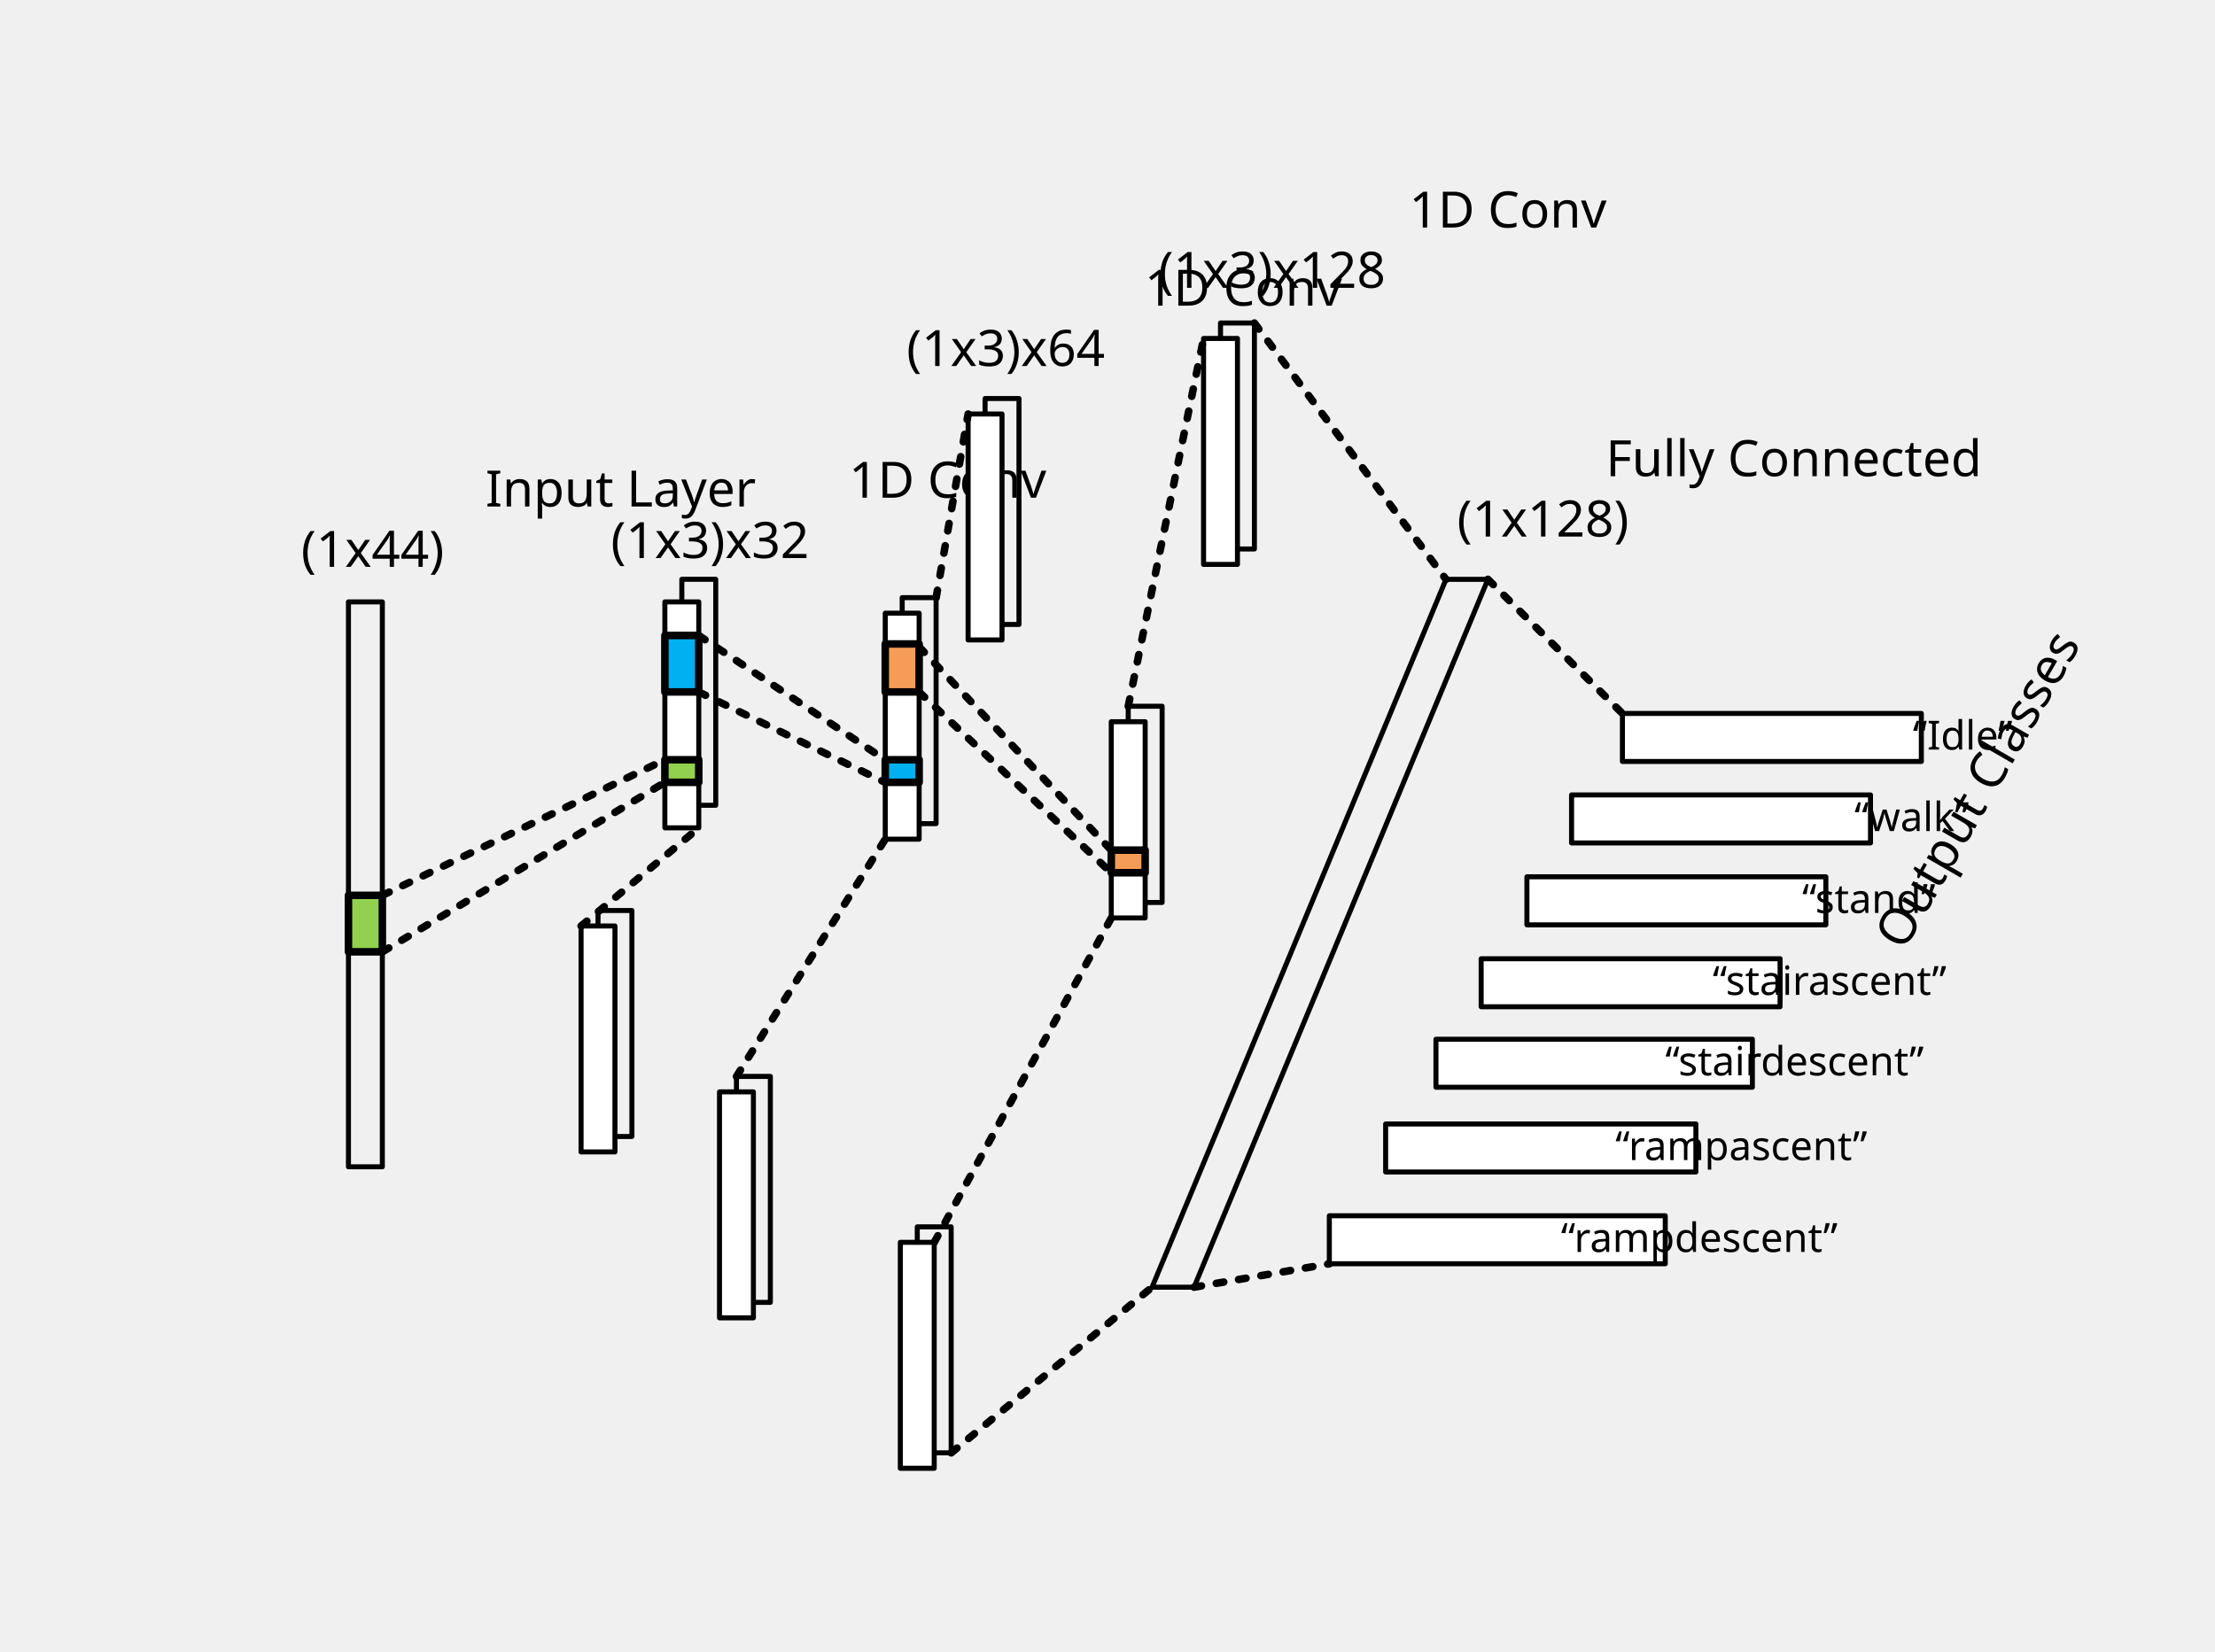
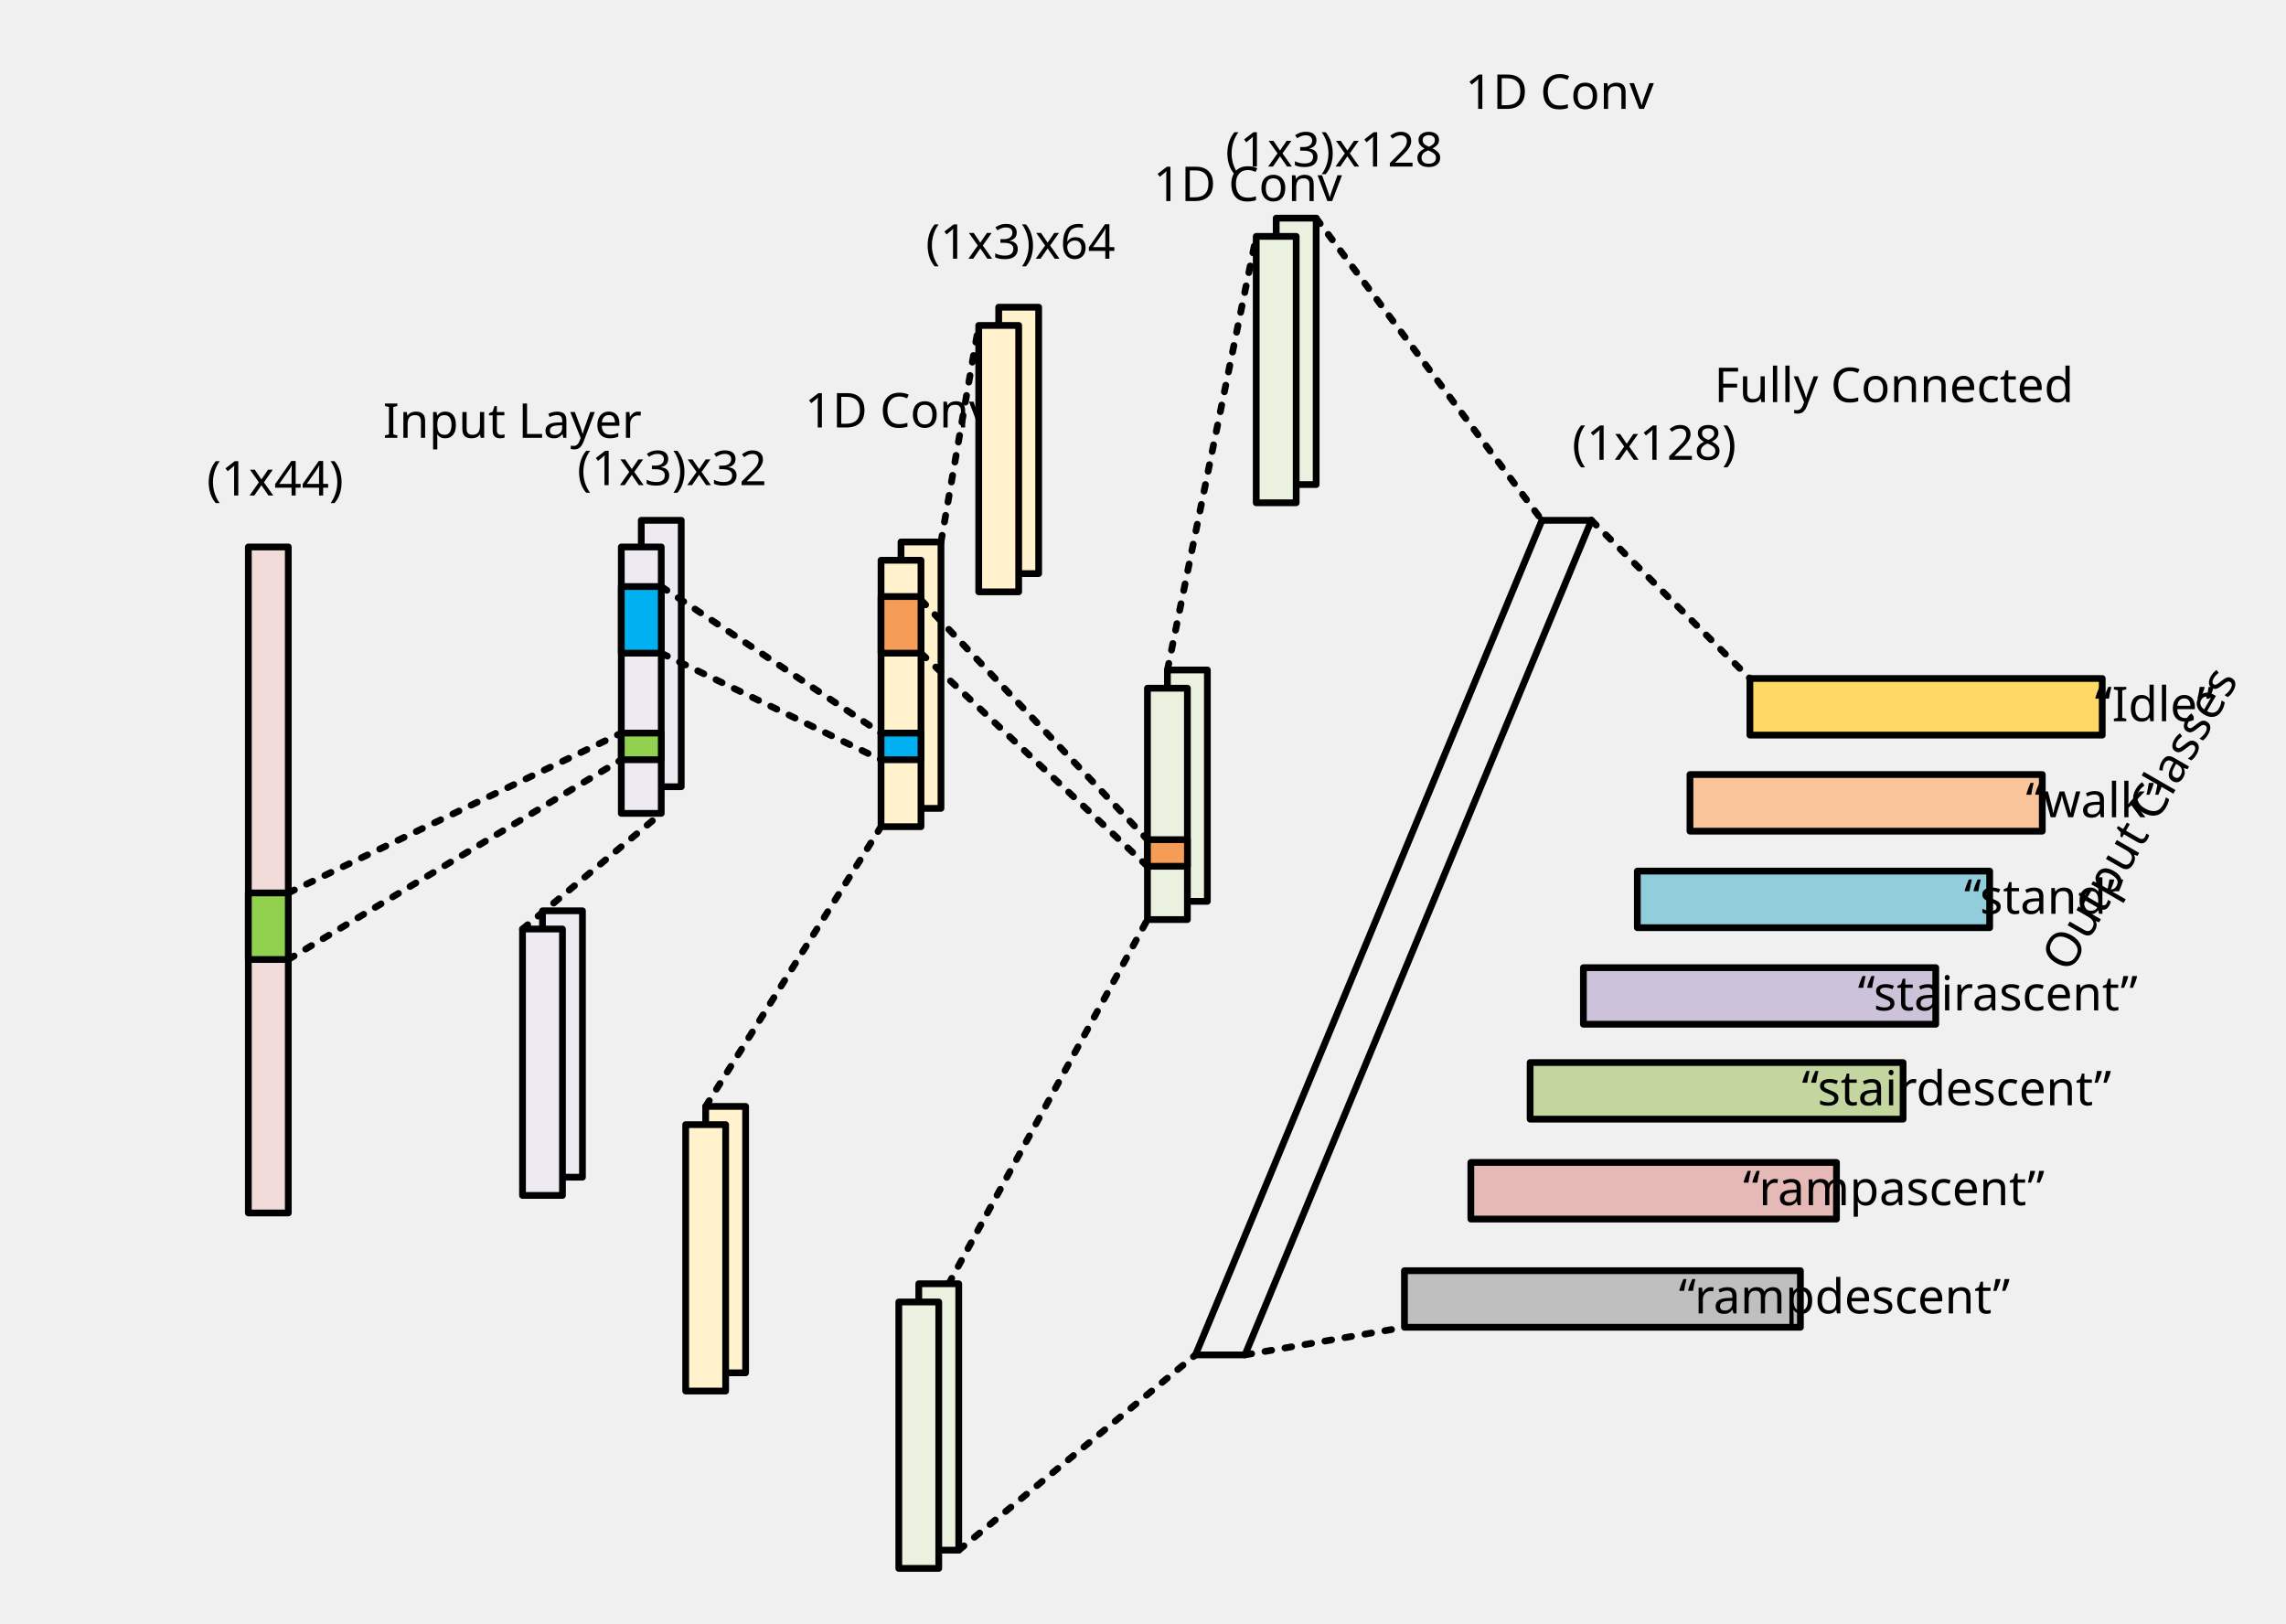
- <svg xmlns="http://www.w3.org/2000/svg" xmlns:ns1="http://schemas.microsoft.com/visio/2003/SVGExtensions/" width="3.062in" height="2.284in" viewBox="0 0 220.5 164.426" xml:space="preserve" color-interpolation-filters="sRGB" class="st12">
+ <svg xmlns="http://www.w3.org/2000/svg" xmlns:ns1="http://schemas.microsoft.com/visio/2003/SVGExtensions/" width="10.568in" height="7.504in" viewBox="0 0 760.875 540.265" xml:space="preserve" color-interpolation-filters="sRGB" class="st20">
  <ns1:documentProperties ns1:langID="1033" ns1:viewMarkup="false">
    <ns1:userDefs>
      <ns1:ud ns1:nameU="msvNoAutoConnect" ns1:val="VT0(1):26" />
    </ns1:userDefs>
  </ns1:documentProperties>
  <style type="text/css">
	
- 		.st1 {fill:none;stroke:#000000;stroke-linecap:round;stroke-linejoin:round;stroke-width:0.5}
- 		.st2 {fill:#ffffff;stroke:#000000;stroke-linecap:round;stroke-linejoin:round;stroke-width:0.5}
- 		.st3 {stroke:#000000;stroke-dasharray:0.75,1.5;stroke-linecap:round;stroke-linejoin:round;stroke-width:0.75}
- 		.st4 {fill:#92d050;stroke:#000000;stroke-linecap:round;stroke-linejoin:round;stroke-width:0.75}
- 		.st5 {fill:#00b0f0;stroke:#000000;stroke-linecap:round;stroke-linejoin:round;stroke-width:0.75}
- 		.st6 {fill:#f59d56;stroke:#000000;stroke-linecap:round;stroke-linejoin:round;stroke-width:0.75}
- 		.st7 {stroke:#000000;stroke-linecap:round;stroke-linejoin:round;stroke-width:0.5}
- 		.st8 {fill:#000000;font-family:Calibri;font-size:0.333em}
- 		.st9 {fill:none;stroke:none;stroke-linecap:round;stroke-linejoin:round;stroke-width:0.75}
- 		.st10 {fill:#000000;font-family:Calibri;font-size:0.417em}
- 		.st11 {font-size:1em}
- 		.st12 {fill:none;fill-rule:evenodd;font-size:12px;overflow:visible;stroke-linecap:square;stroke-miterlimit:3}
+ 		.st1 {fill:#f2dcda;stroke:#000000;stroke-linecap:round;stroke-linejoin:round;stroke-width:2.25}
+ 		.st2 {fill:#eeeaf2;stroke:#000000;stroke-linecap:round;stroke-linejoin:round;stroke-width:2.25}
+ 		.st3 {stroke:#000000;stroke-dasharray:2.25,4.5;stroke-linecap:round;stroke-linejoin:round;stroke-width:2.25}
+ 		.st4 {fill:#92d050;stroke:#000000;stroke-linecap:round;stroke-linejoin:round;stroke-width:2.25}
+ 		.st5 {fill:#fff2cc;stroke:#000000;stroke-linecap:round;stroke-linejoin:round;stroke-width:2.25}
+ 		.st6 {fill:#00b0f0;stroke:#000000;stroke-linecap:round;stroke-linejoin:round;stroke-width:2.25}
+ 		.st7 {fill:#ebf1df;stroke:#000000;stroke-linecap:round;stroke-linejoin:round;stroke-width:2.25}
+ 		.st8 {fill:#f59d56;stroke:#000000;stroke-linecap:round;stroke-linejoin:round;stroke-width:2.25}
+ 		.st9 {stroke:#000000;stroke-linecap:round;stroke-linejoin:round;stroke-width:2.25}
+ 		.st10 {fill:#ffd965;stroke:#000000;stroke-linecap:round;stroke-linejoin:round;stroke-width:2.25}
+ 		.st11 {fill:#000000;font-family:Calibri;font-size:1.333em}
+ 		.st12 {fill:#f9c499;stroke:#000000;stroke-linecap:round;stroke-linejoin:round;stroke-width:2.25}
+ 		.st13 {fill:none;stroke:none;stroke-linecap:round;stroke-linejoin:round;stroke-width:2.25}
+ 		.st14 {font-size:1em}
+ 		.st15 {fill:#92cddc;stroke:#000000;stroke-linecap:round;stroke-linejoin:round;stroke-width:2.25}
+ 		.st16 {fill:#ccc2d9;stroke:#000000;stroke-linecap:round;stroke-linejoin:round;stroke-width:2.25}
+ 		.st17 {fill:#c4d6a0;stroke:#000000;stroke-linecap:round;stroke-linejoin:round;stroke-width:2.25}
+ 		.st18 {fill:#e5b9b5;stroke:#000000;stroke-linecap:round;stroke-linejoin:round;stroke-width:2.25}
+ 		.st19 {fill:#bfbfbf;stroke:#000000;stroke-linecap:round;stroke-linejoin:round;stroke-width:2.25}
+ 		.st20 {fill:none;fill-rule:evenodd;font-size:12px;overflow:visible;stroke-linecap:square;stroke-miterlimit:3}
	
	</style>
  <g ns1:mID="0" ns1:index="1" ns1:groupContext="foregroundPage">
    <ns1:pageProperties ns1:drawingScale="1" ns1:pageScale="1" ns1:drawingUnits="19" ns1:shadowOffsetX="9" ns1:shadowOffsetY="-9" />
-     <g id="shape1-1" ns1:mID="1" ns1:groupContext="shape" transform="translate(34.6875,-48.2697)">
-       <rect x="0" y="108.176" width="3.375" height="56.25" class="st1" />
-     </g>
-     <g id="shape3-3" ns1:mID="3" ns1:groupContext="shape" transform="translate(59.5312,-51.2895)">
-       <rect x="0" y="141.926" width="3.375" height="22.5" class="st1" />
-     </g>
-     <g id="shape2-5" ns1:mID="2" ns1:groupContext="shape" transform="translate(57.8438,-49.75)">
-       <rect x="0" y="141.926" width="3.375" height="22.5" class="st2" />
-     </g>
-     <g id="shape4-7" ns1:mID="4" ns1:groupContext="shape" transform="translate(67.875,-84.2697)">
-       <rect x="0" y="141.926" width="3.375" height="22.5" class="st1" />
-     </g>
-     <g id="shape5-9" ns1:mID="5" ns1:groupContext="shape" transform="translate(66.1875,-82.0197)">
-       <rect x="0" y="141.926" width="3.375" height="22.5" class="st2" />
-     </g>
-     <g id="shape6-11" ns1:mID="6" ns1:groupContext="shape" transform="translate(-47.4454,-34.1178) rotate(-39.8174)">
-       <path d="M0 164.43 L15.26 164.43" class="st3" />
-     </g>
-     <g id="shape7-14" ns1:mID="7" ns1:groupContext="shape" transform="translate(34.6875,-69.676)">
-       <rect x="0" y="158.801" width="3.375" height="5.625" class="st4" />
-     </g>
-     <g id="shape8-16" ns1:mID="8" ns1:groupContext="shape" transform="translate(-33.0897,-59.1088) rotate(-25.641)">
-       <path d="M0 164.43 L31.2 164.43" class="st3" />
-     </g>
-     <g id="shape9-19" ns1:mID="9" ns1:groupContext="shape" transform="translate(-46.534,-46.2441) rotate(-30.9638)">
-       <path d="M0 164.43 L32.8 164.43" class="st3" />
-     </g>
-     <g id="shape10-22" ns1:mID="10" ns1:groupContext="shape" transform="translate(66.1875,-86.551)">
-       <rect x="0" y="162.176" width="3.375" height="2.25" class="st4" />
-     </g>
-     <g id="shape13-24" ns1:mID="13" ns1:groupContext="shape" transform="translate(89.8125,-82.4416)">
-       <rect x="0" y="141.926" width="3.375" height="22.5" class="st1" />
-     </g>
-     <g id="shape14-26" ns1:mID="14" ns1:groupContext="shape" transform="translate(88.125,-80.8947)">
-       <rect x="0" y="141.926" width="3.375" height="22.5" class="st2" />
-     </g>
-     <g id="shape15-28" ns1:mID="15" ns1:groupContext="shape" transform="translate(-65.9961,19.812) rotate(-57.9129)">
-       <path d="M0 164.43 L27.88 164.43" class="st3" />
-     </g>
-     <g id="shape16-31" ns1:mID="16" ns1:groupContext="shape" transform="translate(88.125,-86.551)">
-       <rect x="0" y="162.176" width="3.375" height="2.25" class="st5" />
-     </g>
-     <g id="shape17-33" ns1:mID="17" ns1:groupContext="shape" transform="translate(66.1875,-95.551)">
-       <rect x="0" y="158.801" width="3.375" height="5.625" class="st5" />
-     </g>
-     <g id="shape18-35" ns1:mID="18" ns1:groupContext="shape" transform="translate(160.77,-73.5607) rotate(33.6901)">
-       <path d="M0 164.43 L22.31 164.43" class="st3" />
-     </g>
-     <g id="shape19-38" ns1:mID="19" ns1:groupContext="shape" transform="translate(141.297,-79.0778) rotate(25.8664)">
-       <path d="M0 164.43 L20.63 164.43" class="st3" />
-     </g>
-     <g id="shape22-41" ns1:mID="22" ns1:groupContext="shape" transform="translate(112.312,-74.5905)">
-       <rect x="0" y="144.887" width="3.375" height="19.54" class="st1" />
-     </g>
-     <g id="shape23-43" ns1:mID="23" ns1:groupContext="shape" transform="translate(110.625,-73.051)">
-       <rect x="0" y="144.887" width="3.375" height="19.54" class="st2" />
-     </g>
-     <g id="shape24-45" ns1:mID="24" ns1:groupContext="shape" transform="translate(-51.337,44.9186) rotate(-61.381)">
-       <path d="M0 164.43 L36.8 164.43" class="st3" />
-     </g>
-     <g id="shape25-48" ns1:mID="25" ns1:groupContext="shape" transform="translate(110.625,-77.551)">
-       <rect x="0" y="162.176" width="3.375" height="2.25" class="st6" />
-     </g>
-     <g id="shape26-50" ns1:mID="26" ns1:groupContext="shape" transform="translate(204.192,-50.86) rotate(43.2643)">
-       <path d="M0 164.43 L26.26 164.43" class="st3" />
-     </g>
-     <g id="shape27-53" ns1:mID="27" ns1:groupContext="shape" transform="translate(211.04,-48.5238) rotate(46.6366)">
-       <path d="M0 164.43 L27.85 164.43" class="st3" />
-     </g>
-     <g id="group31-56" transform="translate(114.684,-36.2854)" ns1:mID="31" ns1:groupContext="group">
-       <g id="shape28-57" ns1:mID="28" ns1:groupContext="shape" transform="translate(-151.86,101.382) rotate(-67.4545)">
-         <path d="M0 164.43 L76.32 164.43" class="st7" />
+     <g id="shape1-1" ns1:mID="1" ns1:groupContext="shape" transform="translate(82.6596,-136.552)">
+       <rect x="0" y="318.594" width="13.3" height="221.671" class="st1" />
+     </g>
+     <g id="shape3-3" ns1:mID="3" ns1:groupContext="shape" transform="translate(180.564,-148.452)">
+       <rect x="0" y="451.597" width="13.3" height="88.668" class="st2" />
+     </g>
+     <g id="shape2-5" ns1:mID="2" ns1:groupContext="shape" transform="translate(173.914,-142.386)">
+       <rect x="0" y="451.597" width="13.3" height="88.668" class="st2" />
+     </g>
+     <g id="shape4-7" ns1:mID="4" ns1:groupContext="shape" transform="translate(213.445,-278.422)">
+       <rect x="0" y="451.597" width="13.3" height="88.668" class="st2" />
+     </g>
+     <g id="shape5-9" ns1:mID="5" ns1:groupContext="shape" transform="translate(206.795,-269.555)">
+       <rect x="0" y="451.597" width="13.3" height="88.668" class="st2" />
+     </g>
+     <g id="shape6-11" ns1:mID="6" ns1:groupContext="shape" transform="translate(-172.041,-105.76) rotate(-39.8174)">
+       <path d="M0 540.27 L60.13 540.27" class="st3" />
+     </g>
+     <g id="shape7-14" ns1:mID="7" ns1:groupContext="shape" transform="translate(82.6596,-220.91)">
+       <rect x="0" y="518.098" width="13.3" height="22.167" class="st4" />
+     </g>
+     <g id="shape8-16" ns1:mID="8" ns1:groupContext="shape" transform="translate(-137.83,-189.874) rotate(-25.641)">
+       <path d="M0 540.27 L122.94 540.27" class="st3" />
+     </g>
+     <g id="shape9-19" ns1:mID="9" ns1:groupContext="shape" transform="translate(-182.004,-143.919) rotate(-30.9638)">
+       <path d="M0 540.27 L129.26 540.27" class="st3" />
+     </g>
+     <g id="shape10-22" ns1:mID="10" ns1:groupContext="shape" transform="translate(206.795,-287.412)">
+       <rect x="0" y="531.398" width="13.3" height="8.867" class="st4" />
+     </g>
+     <g id="shape13-24" ns1:mID="13" ns1:groupContext="shape" transform="translate(299.897,-271.217)">
+       <rect x="0" y="451.597" width="13.3" height="88.668" class="st5" />
+     </g>
+     <g id="shape14-26" ns1:mID="14" ns1:groupContext="shape" transform="translate(293.247,-265.121)">
+       <rect x="0" y="451.597" width="13.3" height="88.668" class="st5" />
+     </g>
+     <g id="shape15-28" ns1:mID="15" ns1:groupContext="shape" transform="translate(-222.862,81.2528) rotate(-57.9129)">
+       <path d="M0 540.27 L109.89 540.27" class="st3" />
+     </g>
+     <g id="shape16-31" ns1:mID="16" ns1:groupContext="shape" transform="translate(293.247,-287.412)">
+       <rect x="0" y="531.398" width="13.3" height="8.867" class="st6" />
+     </g>
+     <g id="shape17-33" ns1:mID="17" ns1:groupContext="shape" transform="translate(206.795,-322.879)">
+       <rect x="0" y="518.098" width="13.3" height="22.167" class="st6" />
+     </g>
+     <g id="shape18-35" ns1:mID="18" ns1:groupContext="shape" transform="translate(519.781,-254.309) rotate(33.6901)">
+       <path d="M0 540.27 L87.92 540.27" class="st3" />
+     </g>
+     <g id="shape19-38" ns1:mID="19" ns1:groupContext="shape" transform="translate(455.799,-268.752) rotate(25.8664)">
+       <path d="M0 540.27 L81.3 540.27" class="st3" />
+     </g>
+     <g id="shape22-41" ns1:mID="22" ns1:groupContext="shape" transform="translate(388.565,-240.277)">
+       <rect x="0" y="463.264" width="13.3" height="77.001" class="st7" />
+     </g>
+     <g id="shape23-43" ns1:mID="23" ns1:groupContext="shape" transform="translate(381.915,-234.211)">
+       <rect x="0" y="463.264" width="13.3" height="77.001" class="st7" />
+     </g>
+     <g id="shape24-45" ns1:mID="24" ns1:groupContext="shape" transform="translate(-161.799,174.569) rotate(-61.381)">
+       <path d="M0 540.27 L145.01 540.27" class="st3" />
+     </g>
+     <g id="shape25-48" ns1:mID="25" ns1:groupContext="shape" transform="translate(381.915,-251.944)">
+       <rect x="0" y="531.398" width="13.3" height="8.867" class="st8" />
+     </g>
+     <g id="shape26-50" ns1:mID="26" ns1:groupContext="shape" transform="translate(676.826,-176.035) rotate(43.2643)">
+       <path d="M0 540.27 L103.5 540.27" class="st3" />
+     </g>
+     <g id="shape27-53" ns1:mID="27" ns1:groupContext="shape" transform="translate(699.327,-171.306) rotate(46.6366)">
+       <path d="M0 540.27 L109.77 540.27" class="st3" />
+     </g>
+     <g id="group31-56" transform="translate(397.91,-89.324)" ns1:mID="31" ns1:groupContext="group">
+       <g id="shape28-57" ns1:mID="28" ns1:groupContext="shape" transform="translate(-498.976,333.118) rotate(-67.4545)">
+         <path d="M0 540.27 L300.75 540.27" class="st9" />
      </g>
      <g id="shape29-60" ns1:mID="29" ns1:groupContext="shape">
-         <path d="M0 164.43 L4.18 164.43 L33.44 93.94" class="st7" />
+         <path d="M0 540.27 L16.47 540.27 L131.79 262.5" class="st9" />
      </g>
-       <g id="shape30-63" ns1:mID="30" ns1:groupContext="shape" transform="translate(29.2612,-70.4844)">
-         <path d="M0 164.43 L4.18 164.43" class="st7" />
+       <g id="shape30-63" ns1:mID="30" ns1:groupContext="shape" transform="translate(115.313,-277.766)">
+         <path d="M0 540.27 L16.47 540.27" class="st9" />
      </g>
    </g>
-     <g id="shape32-66" ns1:mID="32" ns1:groupContext="shape" transform="translate(-9.94697,17.7999) rotate(-39.5211)">
-       <path d="M0 164.43 L25.92 164.43" class="st3" />
-     </g>
-     <g id="shape33-69" ns1:mID="33" ns1:groupContext="shape" transform="translate(256.589,-66.2878) rotate(53.2308)">
-       <path d="M0 164.43 L31.86 164.43" class="st3" />
-     </g>
-     <g id="shape34-72" ns1:mID="34" ns1:groupContext="shape" transform="translate(264.283,-58.7195) rotate(44.9463)">
-       <path d="M0 164.43 L18.91 164.43" class="st3" />
-     </g>
-     <g id="shape35-75" ns1:mID="35" ns1:groupContext="shape" transform="translate(90.858,-33.8828) rotate(-9.80668)">
-       <path d="M0 164.43 L13.67 164.43" class="st3" />
-     </g>
-     <g id="shape36-78" ns1:mID="36" ns1:groupContext="shape" transform="translate(161.509,-88.6291)">
-       <ns1:textBlock ns1:margins="rect(4,4,4,4)" />
-       <ns1:textRect cx="14.879" cy="162.035" width="29.76" height="4.781" />
-       <rect x="0" y="159.645" width="29.758" height="4.781" class="st2" />
-       <text x="10.2" y="163.24" class="st8" ns1:langID="1033">
+     <g id="shape32-66" ns1:mID="32" ns1:groupContext="shape" transform="translate(-24.6958,99.193) rotate(-39.5211)">
+       <path d="M0 540.27 L102.15 540.27" class="st3" />
+     </g>
+     <g id="shape33-69" ns1:mID="33" ns1:groupContext="shape" transform="translate(870.853,-250.793) rotate(53.2308)">
+       <path d="M0 540.27 L125.55 540.27" class="st3" />
+     </g>
+     <g id="shape34-72" ns1:mID="34" ns1:groupContext="shape" transform="translate(911.363,-209.208) rotate(44.9463)">
+       <path d="M0 540.27 L74.52 540.27" class="st3" />
+     </g>
+     <g id="shape35-75" ns1:mID="35" ns1:groupContext="shape" transform="translate(322.362,-81.4297) rotate(-9.80668)">
+       <path d="M0 540.27 L53.87 540.27" class="st3" />
+     </g>
+     <g id="shape36-78" ns1:mID="36" ns1:groupContext="shape" transform="translate(582.442,-295.601)">
+       <ns1:textBlock ns1:margins="rect(4,4,4,4)" />
+       <ns1:textRect cx="58.635" cy="530.844" width="117.27" height="18.842" />
+       <rect x="0" y="521.423" width="117.27" height="18.842" class="st10" />
+       <text x="39.9" y="535.64" class="st11" ns1:langID="1033">
        <ns1:paragraph ns1:horizAlign="1" />
        <ns1:tabList />“Idle”</text>
    </g>
-     <g id="shape38-81" ns1:mID="38" ns1:groupContext="shape" transform="translate(156.447,-80.5164)">
-       <ns1:textBlock ns1:margins="rect(4,4,4,4)" />
-       <ns1:textRect cx="14.879" cy="162.035" width="29.76" height="4.781" />
-       <rect x="0" y="159.645" width="29.758" height="4.781" class="st2" />
-       <text x="9.45" y="163.24" class="st8" ns1:langID="1033">
+     <g id="shape38-81" ns1:mID="38" ns1:groupContext="shape" transform="translate(562.491,-263.631)">
+       <ns1:textBlock ns1:margins="rect(4,4,4,4)" />
+       <ns1:textRect cx="58.635" cy="530.844" width="117.27" height="18.842" />
+       <rect x="0" y="521.423" width="117.27" height="18.842" class="st12" />
+       <text x="36.92" y="535.64" class="st11" ns1:langID="1033">
        <ns1:paragraph ns1:horizAlign="1" />
        <ns1:tabList />“walk”</text>
    </g>
-     <g id="shape43-84" ns1:mID="43" ns1:groupContext="shape" transform="translate(18.375,-106.77)">
-       <ns1:textBlock ns1:margins="rect(4,4,4,4)" />
-       <ns1:textRect cx="18" cy="158.676" width="36" height="11.5" />
-       <rect x="0" y="152.926" width="36" height="11.5" class="st9" />
-       <text x="6.53" y="157.18" class="st10" ns1:langID="1033">
+     <g id="shape43-84" ns1:mID="43" ns1:groupContext="shape" transform="translate(18.375,-367.09)">
+       <ns1:textBlock ns1:margins="rect(4,4,4,4)" />
+       <ns1:textRect cx="70.935" cy="517.606" width="141.87" height="45.319" />
+       <rect x="0" y="494.946" width="141.869" height="45.319" class="st13" />
+       <text x="34.24" y="512.81" class="st11" ns1:langID="1033">
        <ns1:paragraph ns1:horizAlign="1" />
        <ns1:tabList />Input Layer<ns1:newlineChar />
-         <tspan x="11.6" dy="1.2em" class="st11">(</tspan>1x44)</text>
-     </g>
-     <g id="shape44-88" ns1:mID="44" ns1:groupContext="shape" transform="translate(51.5625,-107.645)">
-       <ns1:textBlock ns1:margins="rect(4,4,4,4)" />
-       <ns1:textRect cx="18" cy="158.676" width="36" height="11.5" />
-       <rect x="0" y="152.926" width="36" height="11.5" class="st9" />
-       <text x="9.54" y="157.18" class="st10" ns1:langID="1033">
+         <tspan x="50.45" dy="1.2em" class="st14">(</tspan>1x44)</text>
+     </g>
+     <g id="shape44-88" ns1:mID="44" ns1:groupContext="shape" transform="translate(149.161,-370.538)">
+       <ns1:textBlock ns1:margins="rect(4,4,4,4)" />
+       <ns1:textRect cx="70.935" cy="517.606" width="141.87" height="45.319" />
+       <rect x="0" y="494.946" width="141.869" height="45.319" class="st13" />
+       <text x="43.85" y="512.81" class="st11" ns1:langID="1033">
        <ns1:paragraph ns1:horizAlign="1" />
        <ns1:tabList />1D Conv<ns1:newlineChar />
-         <tspan x="9.25" dy="1.2em" class="st11">(</tspan>1x3)x32</text>
-     </g>
-     <g id="shape45-92" ns1:mID="45" ns1:groupContext="shape" transform="translate(81,-126.77)">
-       <ns1:textBlock ns1:margins="rect(4,4,4,4)" />
-       <ns1:textRect cx="18" cy="158.676" width="36" height="11.5" />
-       <rect x="0" y="152.926" width="36" height="11.5" class="st9" />
-       <text x="9.54" y="157.18" class="st10" ns1:langID="1033">
+         <tspan x="42.94" dy="1.2em" class="st14">(</tspan>1x3)x32</text>
+     </g>
+     <g id="shape45-92" ns1:mID="45" ns1:groupContext="shape" transform="translate(265.169,-445.906)">
+       <ns1:textBlock ns1:margins="rect(4,4,4,4)" />
+       <ns1:textRect cx="70.935" cy="517.606" width="141.87" height="45.319" />
+       <rect x="0" y="494.946" width="141.869" height="45.319" class="st13" />
+       <text x="43.85" y="512.81" class="st11" ns1:langID="1033">
        <ns1:paragraph ns1:horizAlign="1" />
        <ns1:tabList />1D Conv<ns1:newlineChar />
-         <tspan x="9.25" dy="1.2em" class="st11">(</tspan>1x3)x64</text>
-     </g>
-     <g id="shape46-96" ns1:mID="46" ns1:groupContext="shape" transform="translate(103.125,-134.551)">
-       <ns1:textBlock ns1:margins="rect(4,4,4,4)" />
-       <ns1:textRect cx="22.219" cy="158.676" width="44.44" height="11.5" />
-       <rect x="0" y="152.926" width="44.438" height="11.5" class="st9" />
-       <text x="13.75" y="157.18" class="st10" ns1:langID="1033">
+         <tspan x="42.94" dy="1.2em" class="st14">(</tspan>1x3)x64</text>
+     </g>
+     <g id="shape46-96" ns1:mID="46" ns1:groupContext="shape" transform="translate(352.359,-476.571)">
+       <ns1:textBlock ns1:margins="rect(4,4,4,4)" />
+       <ns1:textRect cx="87.56" cy="517.606" width="175.13" height="45.319" />
+       <rect x="0" y="494.946" width="175.12" height="45.319" class="st13" />
+       <text x="60.47" y="512.81" class="st11" ns1:langID="1033">
        <ns1:paragraph ns1:horizAlign="1" />
        <ns1:tabList />1D Conv<ns1:newlineChar />
-         <tspan x="12.2" dy="1.2em" class="st11">(</tspan>1x3)x128</text>
-     </g>
-     <g id="shape47-100" ns1:mID="47" ns1:groupContext="shape" transform="translate(126.563,-109.789)">
-       <ns1:textBlock ns1:margins="rect(4,4,4,4)" />
-       <ns1:textRect cx="26.156" cy="158.676" width="52.32" height="11.5" />
-       <rect x="0" y="152.926" width="52.312" height="11.5" class="st9" />
-       <text x="9.88" y="157.18" class="st10" ns1:langID="1033">
+         <tspan x="55.51" dy="1.2em" class="st14">(</tspan>1x3)x128</text>
+     </g>
+     <g id="shape47-100" ns1:mID="47" ns1:groupContext="shape" transform="translate(444.722,-378.99)">
+       <ns1:textBlock ns1:margins="rect(4,4,4,4)" />
+       <ns1:textRect cx="103.077" cy="517.606" width="206.16" height="45.319" />
+       <rect x="0" y="494.946" width="206.154" height="45.319" class="st13" />
+       <text x="50.98" y="512.81" class="st11" ns1:langID="1033">
        <ns1:paragraph ns1:horizAlign="1" />
        <ns1:tabList />Fully Connected<ns1:newlineChar />
-         <tspan x="18.49" dy="1.2em" class="st11">(</tspan>1x128)</text>
-     </g>
-     <g id="shape48-104" ns1:mID="48" ns1:groupContext="shape" transform="translate(33.5717,44.4972) rotate(-60)">
-       <ns1:textBlock ns1:margins="rect(4,4,4,4)" />
-       <ns1:textRect cx="26.156" cy="158.676" width="52.32" height="11.5" />
-       <rect x="0" y="152.926" width="52.312" height="11.5" class="st9" />
-       <text x="11.04" y="160.18" class="st10" ns1:langID="1033">
+         <tspan x="78.54" dy="1.2em" class="st14">(</tspan>1x128)</text>
+     </g>
+     <g id="shape48-104" ns1:mID="48" ns1:groupContext="shape" transform="translate(171.54,175.172) rotate(-60)">
+       <ns1:textBlock ns1:margins="rect(4,4,4,4)" />
+       <ns1:textRect cx="103.077" cy="517.606" width="206.16" height="45.319" />
+       <rect x="0" y="494.946" width="206.154" height="45.319" class="st13" />
+       <text x="54.7" y="522.41" class="st11" ns1:langID="1033">
        <ns1:paragraph ns1:horizAlign="1" />
        <ns1:tabList />Output Classes</text>
    </g>
-     <g id="shape49-107" ns1:mID="49" ns1:groupContext="shape" transform="translate(88.125,-95.551)">
-       <rect x="0" y="159.645" width="3.375" height="4.781" class="st6" />
-     </g>
-     <g id="shape52-109" ns1:mID="52" ns1:groupContext="shape" transform="translate(152.002,-72.3635)">
-       <ns1:textBlock ns1:margins="rect(4,4,4,4)" />
-       <ns1:textRect cx="14.879" cy="162.035" width="29.76" height="4.781" />
-       <rect x="0" y="159.645" width="29.758" height="4.781" class="st2" />
-       <text x="8.69" y="163.24" class="st8" ns1:langID="1033">
+     <g id="shape49-107" ns1:mID="49" ns1:groupContext="shape" transform="translate(293.247,-322.879)">
+       <rect x="0" y="521.423" width="13.3" height="18.842" class="st8" />
+     </g>
+     <g id="shape52-109" ns1:mID="52" ns1:groupContext="shape" transform="translate(544.973,-231.501)">
+       <ns1:textBlock ns1:margins="rect(4,4,4,4)" />
+       <ns1:textRect cx="58.635" cy="530.844" width="117.27" height="18.842" />
+       <rect x="0" y="521.423" width="117.27" height="18.842" class="st15" />
+       <text x="33.89" y="535.64" class="st11" ns1:langID="1033">
        <ns1:paragraph ns1:horizAlign="1" />
        <ns1:tabList />“stand”</text>
    </g>
-     <g id="shape53-112" ns1:mID="53" ns1:groupContext="shape" transform="translate(147.447,-64.2072)">
-       <ns1:textBlock ns1:margins="rect(4,4,4,4)" />
-       <ns1:textRect cx="14.879" cy="162.035" width="29.76" height="4.781" />
-       <rect x="0" y="159.645" width="29.758" height="4.781" class="st2" />
-       <text x="4.34" y="163.24" class="st8" ns1:langID="1033">
+     <g id="shape53-112" ns1:mID="53" ns1:groupContext="shape" transform="translate(527.024,-199.359)">
+       <ns1:textBlock ns1:margins="rect(4,4,4,4)" />
+       <ns1:textRect cx="58.635" cy="530.844" width="117.27" height="18.842" />
+       <rect x="0" y="521.423" width="117.27" height="18.842" class="st16" />
+       <text x="16.47" y="535.64" class="st11" ns1:langID="1033">
        <ns1:paragraph ns1:horizAlign="1" />
        <ns1:tabList />“stairascent”</text>
    </g>
-     <g id="shape54-115" ns1:mID="54" ns1:groupContext="shape" transform="translate(142.947,-56.1916)">
-       <ns1:textBlock ns1:margins="rect(4,4,4,4)" />
-       <ns1:textRect cx="15.75" cy="162.035" width="31.5" height="4.781" />
-       <rect x="0" y="159.645" width="31.5" height="4.781" class="st2" />
-       <text x="4.12" y="163.24" class="st8" ns1:langID="1033">
+     <g id="shape54-115" ns1:mID="54" ns1:groupContext="shape" transform="translate(509.29,-167.771)">
+       <ns1:textBlock ns1:margins="rect(4,4,4,4)" />
+       <ns1:textRect cx="62.068" cy="530.844" width="124.14" height="18.842" />
+       <rect x="0" y="521.423" width="124.136" height="18.842" class="st17" />
+       <text x="15.55" y="535.64" class="st11" ns1:langID="1033">
        <ns1:paragraph ns1:horizAlign="1" />
        <ns1:tabList />“stairdescent”</text>
    </g>
-     <g id="shape55-118" ns1:mID="55" ns1:groupContext="shape" transform="translate(137.939,-47.7541)">
-       <ns1:textBlock ns1:margins="rect(4,4,4,4)" />
-       <ns1:textRect cx="15.441" cy="162.035" width="30.89" height="4.781" />
-       <rect x="0" y="159.645" width="30.883" height="4.781" class="st2" />
-       <text x="4.16" y="163.24" class="st8" ns1:langID="1033">
+     <g id="shape55-118" ns1:mID="55" ns1:groupContext="shape" transform="translate(489.556,-134.52)">
+       <ns1:textBlock ns1:margins="rect(4,4,4,4)" />
+       <ns1:textRect cx="60.852" cy="530.844" width="121.71" height="18.842" />
+       <rect x="0" y="521.423" width="121.703" height="18.842" class="st18" />
+       <text x="15.73" y="535.64" class="st11" ns1:langID="1033">
        <ns1:paragraph ns1:horizAlign="1" />
        <ns1:tabList />“rampascent”</text>
    </g>
-     <g id="shape56-121" ns1:mID="56" ns1:groupContext="shape" transform="translate(132.333,-38.6135)">
-       <ns1:textBlock ns1:margins="rect(4,4,4,4)" />
-       <ns1:textRect cx="16.721" cy="162.035" width="33.45" height="4.781" />
-       <rect x="0" y="159.645" width="33.441" height="4.781" class="st2" />
-       <text x="4.35" y="163.24" class="st8" ns1:langID="1033">
+     <g id="shape56-121" ns1:mID="56" ns1:groupContext="shape" transform="translate(467.462,-98.4988)">
+       <ns1:textBlock ns1:margins="rect(4,4,4,4)" />
+       <ns1:textRect cx="65.893" cy="530.844" width="131.79" height="18.842" />
+       <rect x="0" y="521.423" width="131.786" height="18.842" class="st19" />
+       <text x="16.42" y="535.64" class="st11" ns1:langID="1033">
        <ns1:paragraph ns1:horizAlign="1" />
        <ns1:tabList />“rampdescent”</text>
    </g>
-     <g id="shape57-124" ns1:mID="57" ns1:groupContext="shape" transform="translate(73.3125,-34.7697)">
-       <rect x="0" y="141.926" width="3.375" height="22.5" class="st1" />
-     </g>
-     <g id="shape58-126" ns1:mID="58" ns1:groupContext="shape" transform="translate(71.625,-33.2303)">
-       <rect x="0" y="141.926" width="3.375" height="22.5" class="st2" />
-     </g>
-     <g id="shape59-128" ns1:mID="59" ns1:groupContext="shape" transform="translate(98.0625,-102.27)">
-       <rect x="0" y="141.926" width="3.375" height="22.5" class="st1" />
-     </g>
-     <g id="shape60-130" ns1:mID="60" ns1:groupContext="shape" transform="translate(96.375,-100.73)">
-       <rect x="0" y="141.926" width="3.375" height="22.5" class="st2" />
-     </g>
-     <g id="shape61-132" ns1:mID="61" ns1:groupContext="shape" transform="translate(-68.7966,31.2524) rotate(-80.1133)">
-       <path d="M0 164.43 L18.56 164.43" class="st3" />
-     </g>
-     <g id="shape63-135" ns1:mID="63" ns1:groupContext="shape" transform="translate(91.3125,-19.7895)">
-       <rect x="0" y="141.926" width="3.375" height="22.5" class="st1" />
-     </g>
-     <g id="shape64-137" ns1:mID="64" ns1:groupContext="shape" transform="translate(89.625,-18.25)">
-       <rect x="0" y="141.926" width="3.375" height="22.5" class="st2" />
-     </g>
-     <g id="shape65-139" ns1:mID="65" ns1:groupContext="shape" transform="translate(121.5,-109.789)">
-       <rect x="0" y="141.926" width="3.375" height="22.5" class="st1" />
-     </g>
-     <g id="shape66-141" ns1:mID="66" ns1:groupContext="shape" transform="translate(119.813,-108.25)">
-       <rect x="0" y="141.926" width="3.375" height="22.5" class="st2" />
-     </g>
-     <g id="shape67-143" ns1:mID="67" ns1:groupContext="shape" transform="translate(-48.7699,37.3055) rotate(-78.4256)">
-       <path d="M0 164.43 L37.38 164.43" class="st3" />
+     <g id="shape57-124" ns1:mID="57" ns1:groupContext="shape" transform="translate(234.874,-83.3512)">
+       <rect x="0" y="451.597" width="13.3" height="88.668" class="st5" />
+     </g>
+     <g id="shape58-126" ns1:mID="58" ns1:groupContext="shape" transform="translate(228.223,-77.2845)">
+       <rect x="0" y="451.597" width="13.3" height="88.668" class="st5" />
+     </g>
+     <g id="shape59-128" ns1:mID="59" ns1:groupContext="shape" transform="translate(332.409,-349.356)">
+       <rect x="0" y="451.597" width="13.3" height="88.668" class="st5" />
+     </g>
+     <g id="shape60-130" ns1:mID="60" ns1:groupContext="shape" transform="translate(325.759,-343.29)">
+       <rect x="0" y="451.597" width="13.3" height="88.668" class="st5" />
+     </g>
+     <g id="shape61-132" ns1:mID="61" ns1:groupContext="shape" transform="translate(-219.045,87.6159) rotate(-80.1133)">
+       <path d="M0 540.27 L73.16 540.27" class="st3" />
+     </g>
+     <g id="shape63-135" ns1:mID="63" ns1:groupContext="shape" transform="translate(305.808,-24.3168)">
+       <rect x="0" y="451.597" width="13.3" height="88.668" class="st7" />
+     </g>
+     <g id="shape64-137" ns1:mID="64" ns1:groupContext="shape" transform="translate(299.158,-18.25)">
+       <rect x="0" y="451.597" width="13.3" height="88.668" class="st7" />
+     </g>
+     <g id="shape65-139" ns1:mID="65" ns1:groupContext="shape" transform="translate(424.772,-378.99)">
+       <rect x="0" y="451.597" width="13.3" height="88.668" class="st7" />
+     </g>
+     <g id="shape66-141" ns1:mID="66" ns1:groupContext="shape" transform="translate(418.122,-372.923)">
+       <rect x="0" y="451.597" width="13.3" height="88.668" class="st7" />
+     </g>
+     <g id="shape67-143" ns1:mID="67" ns1:groupContext="shape" transform="translate(-140.713,114.587) rotate(-78.4256)">
+       <path d="M0 540.27 L147.31 540.27" class="st3" />
    </g>
  </g>
</svg>
